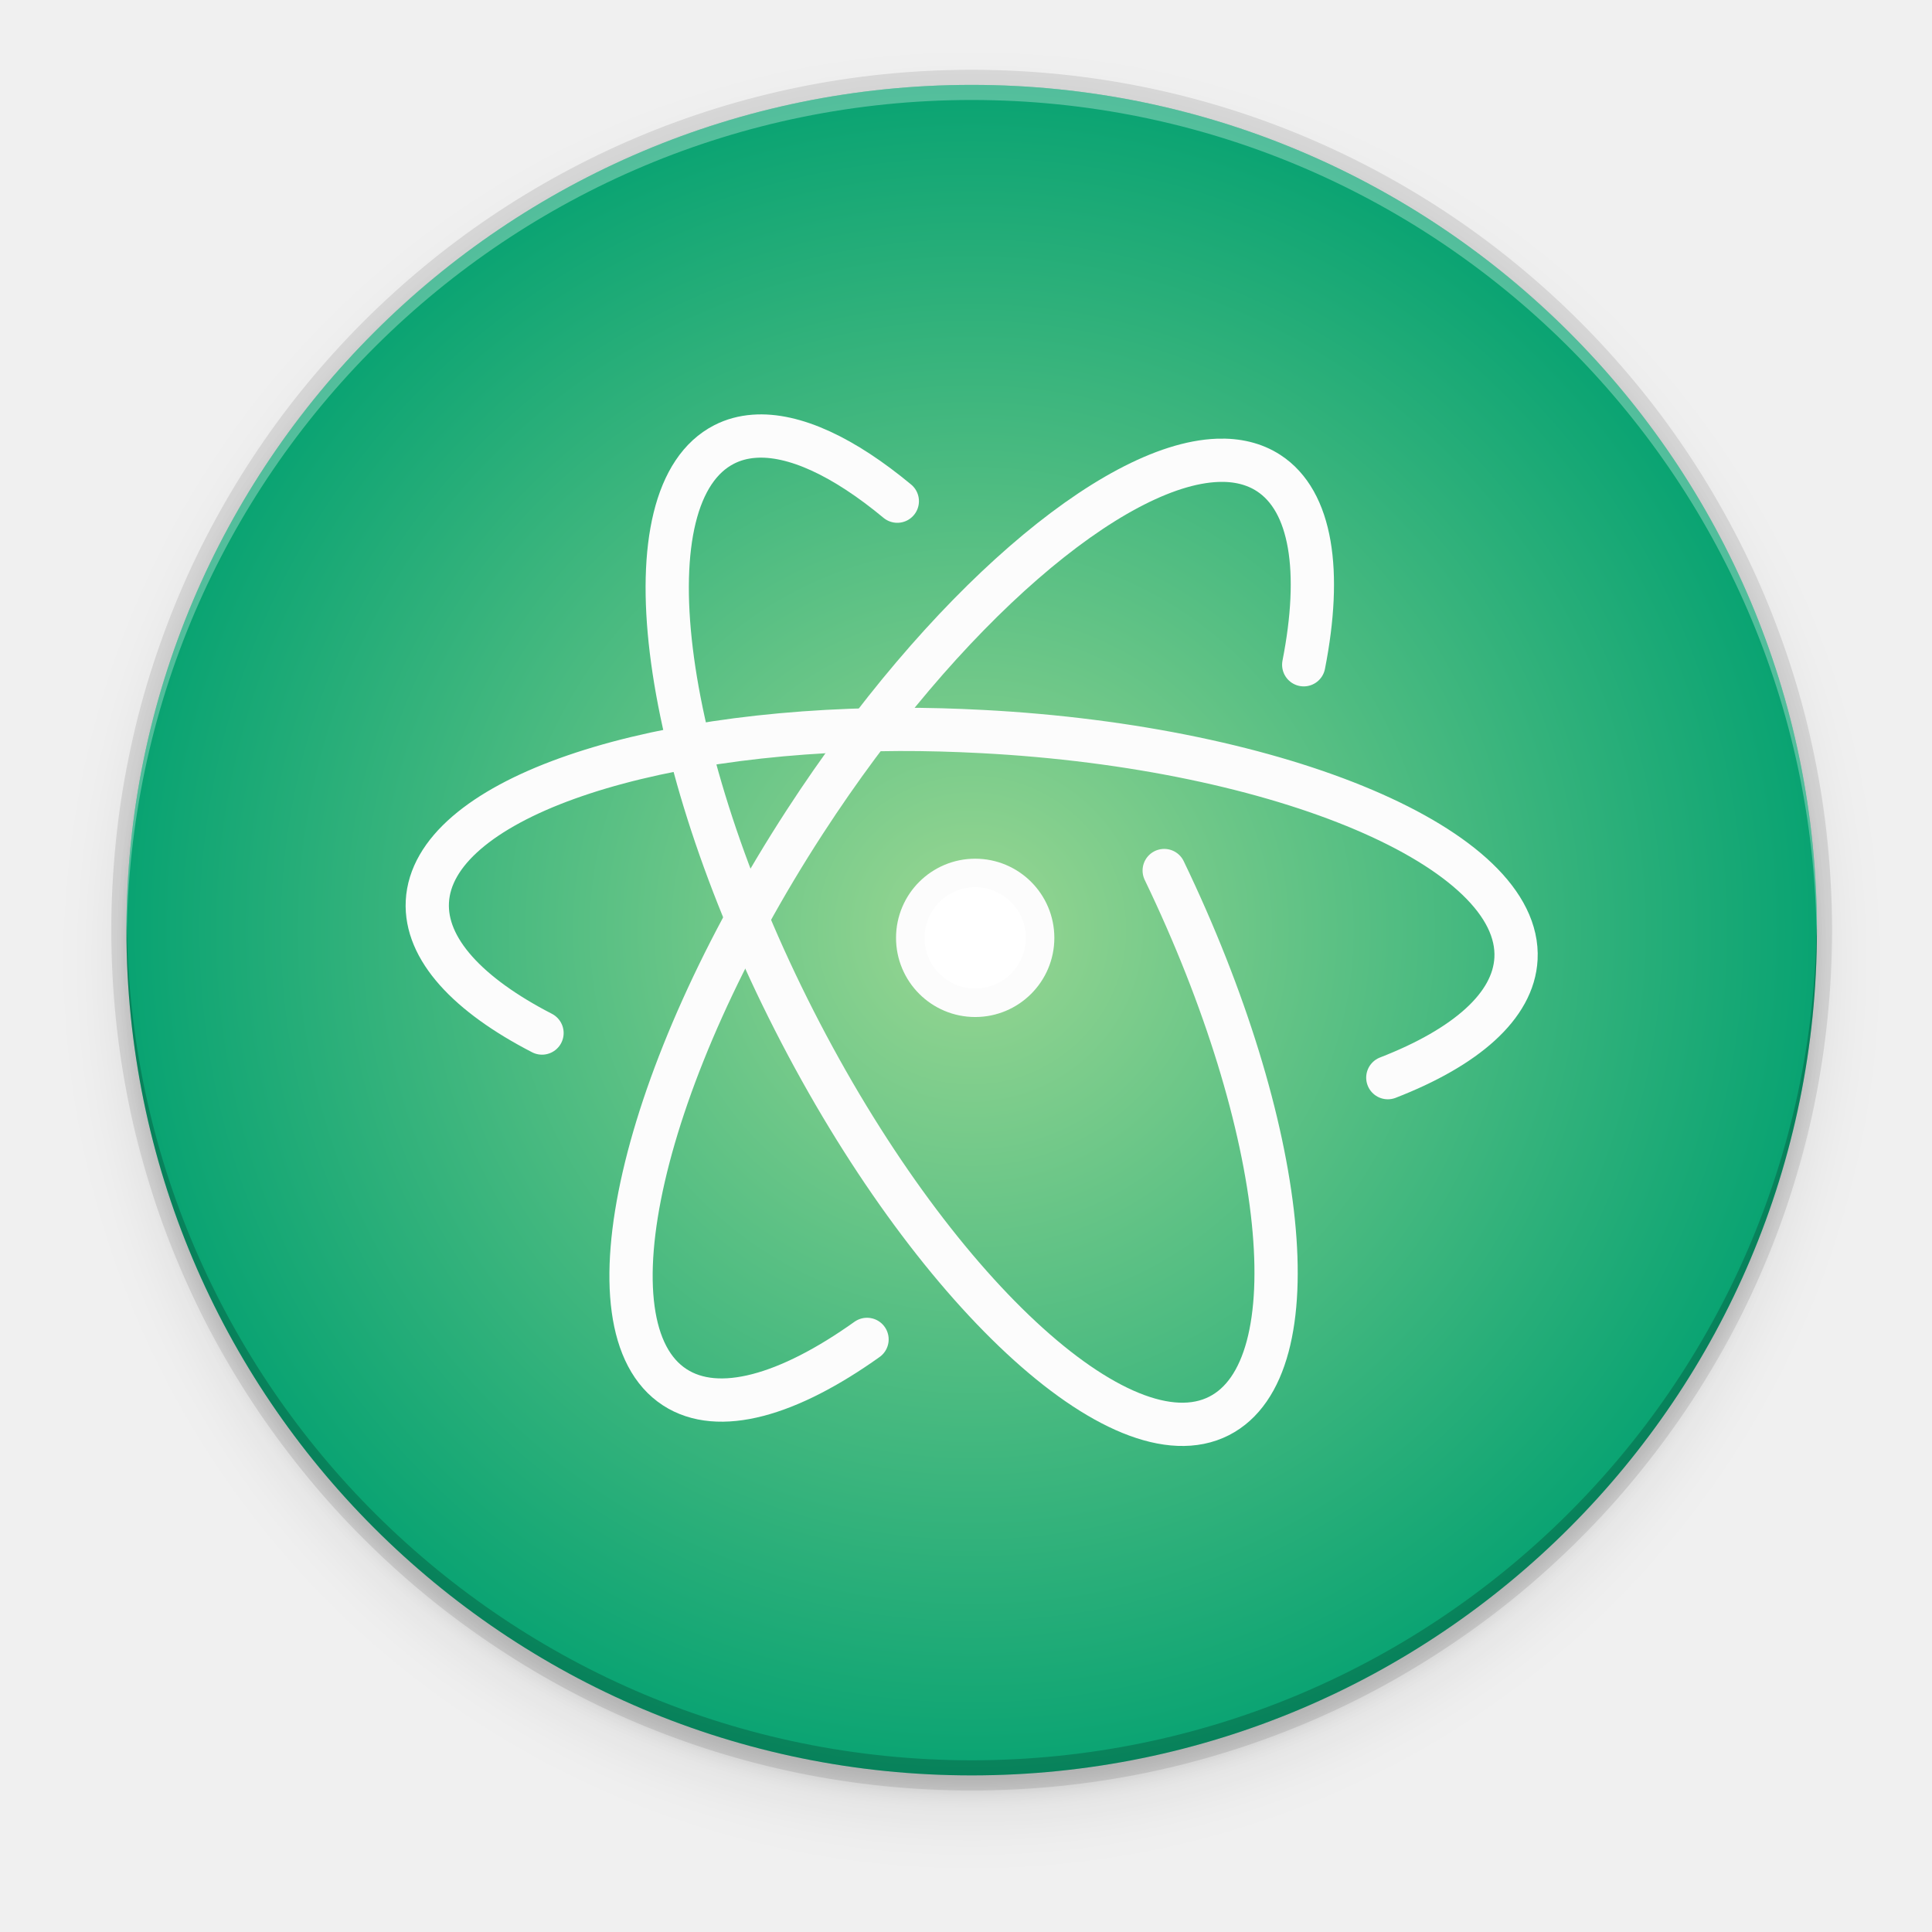
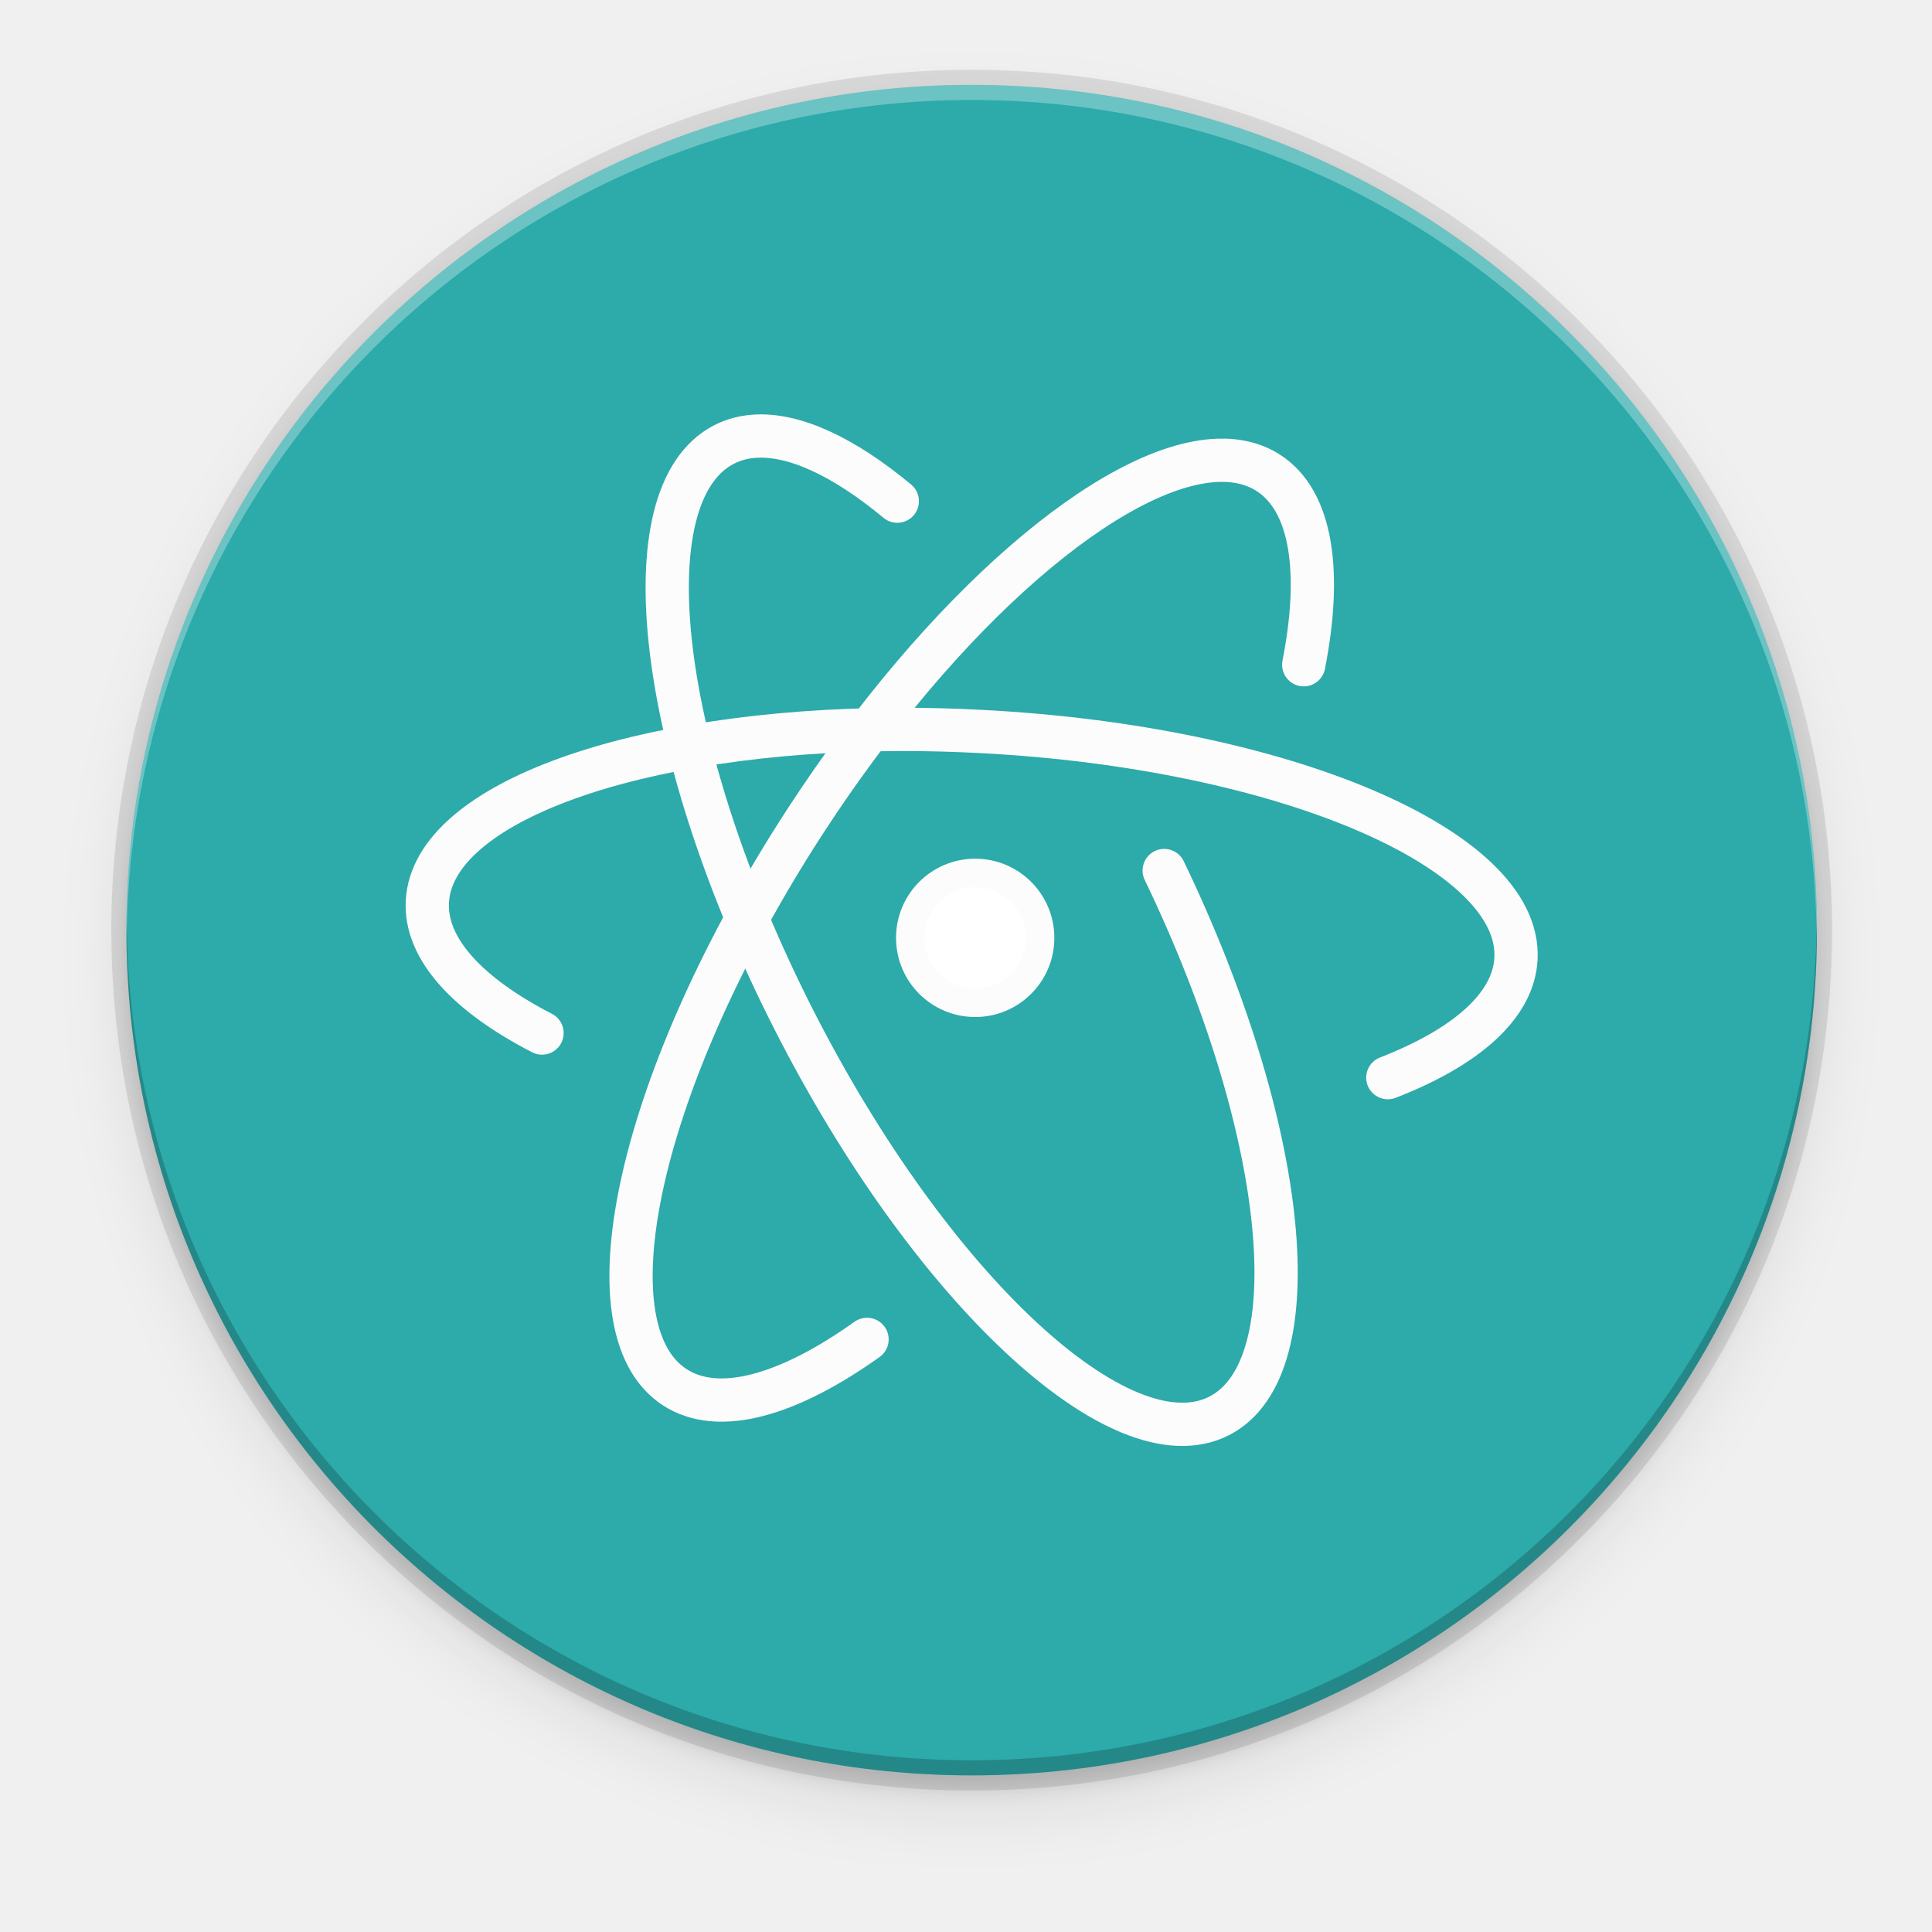
- <svg xmlns="http://www.w3.org/2000/svg" xmlns:ns1="http://www.openswatchbook.org/uri/2009/osb" xmlns:xlink="http://www.w3.org/1999/xlink" height="256" id="svg7384" version="1.1" width="256">
+ <svg xmlns="http://www.w3.org/2000/svg" xmlns:ns1="http://www.openswatchbook.org/uri/2009/osb" height="256" id="svg7384" version="1.1" width="256">
  <defs id="defs7386">
-     <linearGradient id="linearGradient874">
-       <stop style="stop-color:#9ad792;stop-opacity:1" offset="0" id="stop870" />
-       <stop style="stop-color:#09a372;stop-opacity:1" offset="1" id="stop872" />
-     </linearGradient>
    <linearGradient id="linearGradient5606" ns1:paint="solid">
      <stop id="stop5608" offset="0" style="stop-color:#000000;stop-opacity:1;" />
    </linearGradient>
    <linearGradient id="linearGradient4526" ns1:paint="solid">
      <stop id="stop4528" offset="0" style="stop-color:#ffffff;stop-opacity:1;" />
    </linearGradient>
    <linearGradient id="linearGradient3600-4" ns1:paint="gradient">
      <stop id="stop3602-7" offset="0" style="stop-color:#f4f4f4;stop-opacity:1" />
      <stop id="stop3604-6" offset="1" style="stop-color:#dbdbdb;stop-opacity:1" />
    </linearGradient>
    <filter style="color-interpolation-filters:sRGB" id="filter11191" x="-0.012" width="1.024" y="-0.012" height="1.024">
      <feGaussianBlur stdDeviation="1.12" id="feGaussianBlur11193" />
    </filter>
    <filter style="color-interpolation-filters:sRGB" id="filter11210" x="-0.048" width="1.096" y="-0.048" height="1.096">
      <feGaussianBlur stdDeviation="4.48" id="feGaussianBlur11212" />
    </filter>
    <filter id="filter939" x="-0.02" y="-0.03" width="1.046" height="1.05" style="color-interpolation-filters:sRGB">
      <feGaussianBlur stdDeviation="2.32" id="feGaussianBlur17" />
    </filter>
    <filter id="filter4569" x="-0.01" y="-0.01" width="1.023" height="1.025" style="color-interpolation-filters:sRGB">
      <feGaussianBlur stdDeviation="1.16" id="feGaussianBlur14" />
    </filter>
    <radialGradient id="radialGradient2195" cx="31.272" cy="247.711" r="32.365" gradientTransform="matrix(9.086353,-2.522889,1.432102,5.157812,-794.4523,-1134.26)" gradientUnits="userSpaceOnUse">
      <stop style="stop-color:#aadd96" offset="0" id="stop20" />
      <stop style="stop-color:#02a170" offset="1" id="stop22" />
    </radialGradient>
    <linearGradient id="linearGradient1108" x1="296" x2="296" y1="-212" y2="236" gradientUnits="userSpaceOnUse">
      <stop style="stop-color:#ffffff" offset="0" id="stop2" />
      <stop style="stop-color:#ffffff;stop-opacity:.098" offset=".125" id="stop4" />
      <stop style="stop-color:#000000;stop-opacity:.098" offset=".925" id="stop6" />
      <stop style="stop-color:#000000;stop-opacity:.498" offset="1" id="stop8" />
    </linearGradient>
    <clipPath id="clipPath1082-3-361">
      <path d="M 361.938,-212 C 507.235,-212 528,-191.287 528,-46.125 V 70.125 C 528,215.286 507.235,236 361.938,236 H 214.062 C 68.765,236 48,215.286 48,70.125 V -46.125 C 48,-191.287 68.765,-212 214.062,-212 Z" style="fill:#8c59d9" id="path11" />
    </clipPath>
    <filter id="filter2273" x="-0.07" y="-0.05" width="1.146" height="1.106" style="color-interpolation-filters:sRGB">
      <feGaussianBlur stdDeviation=".728" id="feGaussianBlur25" />
    </filter>
    <filter id="filter2277" x="-0.05" y="-0.14" width="1.092" height="1.286" style="color-interpolation-filters:sRGB">
      <feGaussianBlur stdDeviation=".728" id="feGaussianBlur28" />
    </filter>
    <filter id="filter2281" x="-0.08" y="-0.05" width="1.164" height="1.101" style="color-interpolation-filters:sRGB">
      <feGaussianBlur stdDeviation=".728" id="feGaussianBlur31" />
    </filter>
    <filter id="filter2388" x="-0.12" y="-0.12" width="1.24" height="1.24" style="color-interpolation-filters:sRGB">
      <feGaussianBlur stdDeviation=".228" id="feGaussianBlur34" />
    </filter>
-     <radialGradient xlink:href="#linearGradient874" id="radialGradient876" cx="128.752" cy="123.248" fx="128.752" fy="123.248" r="112" gradientUnits="userSpaceOnUse" />
  </defs>
  <g id="layer9" label="status" style="display:inline" transform="translate(-833.0002,427)" />
  <g id="layer2" style="display:inline" transform="translate(-592,59.99997)" />
  <g id="layer4" style="display:inline" transform="translate(-592,59.99997)" />
  <g id="g1812" style="display:inline" transform="translate(-592,59.99997)" />
  <g id="g6217" style="display:inline" transform="translate(-592,59.99997)" />
  <g id="layer3" style="display:inline" transform="translate(-592,59.99997)" />
  <g id="layer1" style="display:inline" transform="translate(-592,59.99997)" />
  <circle style="display:inline;opacity:0.1;fill:#000000;fill-opacity:1;stroke:none;stroke-width:1;stroke-linecap:round;stroke-linejoin:round;stroke-miterlimit:4;stroke-dasharray:none;stroke-opacity:1;filter:url(#filter11210);enable-background:new" id="path11042-0" r="112" cy="127.248" cx="128.752" />
  <circle style="display:inline;opacity:0.1;fill:#000000;fill-opacity:1;stroke:none;stroke-width:1;stroke-linecap:round;stroke-linejoin:round;stroke-miterlimit:4;stroke-dasharray:none;stroke-opacity:1;filter:url(#filter11191);enable-background:new" id="path11042-6" r="112" cy="125.248" cx="128.752" />
  <circle style="display:inline;opacity:0.1;fill:#000000;fill-opacity:1;stroke:none;stroke-width:1;stroke-linecap:round;stroke-linejoin:round;stroke-miterlimit:4;stroke-dasharray:none;stroke-opacity:1;enable-background:new" id="path11042-7" cy="123.248" cx="128.752" r="114" />
-   <circle style="display:inline;opacity:1;fill:url(#radialGradient876);fill-opacity:1;stroke:none;stroke-width:1;stroke-linecap:round;stroke-linejoin:round;stroke-miterlimit:4;stroke-dasharray:none;stroke-opacity:1;enable-background:new" id="path11042" r="112" cy="123.248" cx="128.752" />
+   <circle style="display:inline;opacity:1;fill:#2daaaa;fill-opacity:1;stroke:none;stroke-width:1;stroke-linecap:round;stroke-linejoin:round;stroke-miterlimit:4;stroke-dasharray:none;stroke-opacity:1;enable-background:new" id="path11042" r="112" cy="123.248" cx="128.752" />
  <path style="display:inline;opacity:0.3;fill:#ffffff;fill-opacity:1;stroke:none;stroke-width:1;stroke-linecap:round;stroke-linejoin:round;stroke-miterlimit:4;stroke-dasharray:none;stroke-opacity:1;enable-background:new" d="M 128.752,11.248 A 112,112 0 0 0 16.752,123.248 112,112 0 0 0 16.793,124.418 112,112 0 0 1 128.752,13.248 112,112 0 0 1 240.711,124.078 a 112,112 0 0 0 0.041,-0.83 112,112 0 0 0 -112,-112 z" id="path11042-1" />
  <path style="display:inline;opacity:0.2;fill:#000000;fill-opacity:1;stroke:none;stroke-width:1;stroke-linecap:round;stroke-linejoin:round;stroke-miterlimit:4;stroke-dasharray:none;stroke-opacity:1;enable-background:new" d="M 128.752,235.248 A 112,112 0 0 1 16.752,123.248 112,112 0 0 1 16.793,122.078 112,112 0 0 0 128.752,233.248 112,112 0 0 0 240.711,122.418 a 112,112 0 0 1 0.041,0.83 112,112 0 0 1 -112,112 z" id="path11042-1-7" />
  <g id="g928" transform="translate(11.00542,-1.647696)">
    <path id="path51" style="fill:none;stroke:#fcfcfc;stroke-width:5.733;stroke-linecap:round" d="m 161.745,89.731 c 2.422,-12.328 1.068,-21.685 -4.658,-25.403 -1.908,-1.239 -4.197,-1.782 -6.772,-1.684 -13.906,0.528 -36.343,19.675 -54.675,47.904 -21.727,33.457 -29.448,66.987 -17.234,74.919 5.798,3.765 15.037,1.096 25.475,-6.342" />
    <path id="path55" style="fill:none;stroke:#fcfcfc;stroke-width:5.733;stroke-linecap:round" d="m 172.888,144.442 c 10.312,-4.001 16.653,-9.476 16.983,-15.765 0.762,-14.544 -30.889,-28.009 -70.727,-30.096 -3.735,-0.196 -7.407,-0.299 -11,-0.286 -34.725,0.117 -61.831,9.643 -62.522,22.823 -0.329,6.276 5.389,12.362 15.192,17.413" />
    <path id="path59" style="fill:none;stroke:#fcfcfc;stroke-width:5.733;stroke-linecap:round" d="M 107.893,68.055 C 100.838,62.201 94.221,59.057 88.904,59.456 c -1.416,0.106 -2.725,0.455 -3.941,1.075 -12.977,6.612 -8.831,40.808 9.28,76.352 18.111,35.544 43.311,58.994 56.288,52.382 12.479,-6.359 9.111,-38.223 -7.273,-72.267" />
    <path id="path63" style="fill:#ffffff;stroke:#fcfcfc;stroke-width:3.78" d="m 126.811,125.919 a 8.599,8.599 0 0 1 -17.198,0 8.599,8.599 0 1 1 17.198,0 z" />
  </g>
</svg>
